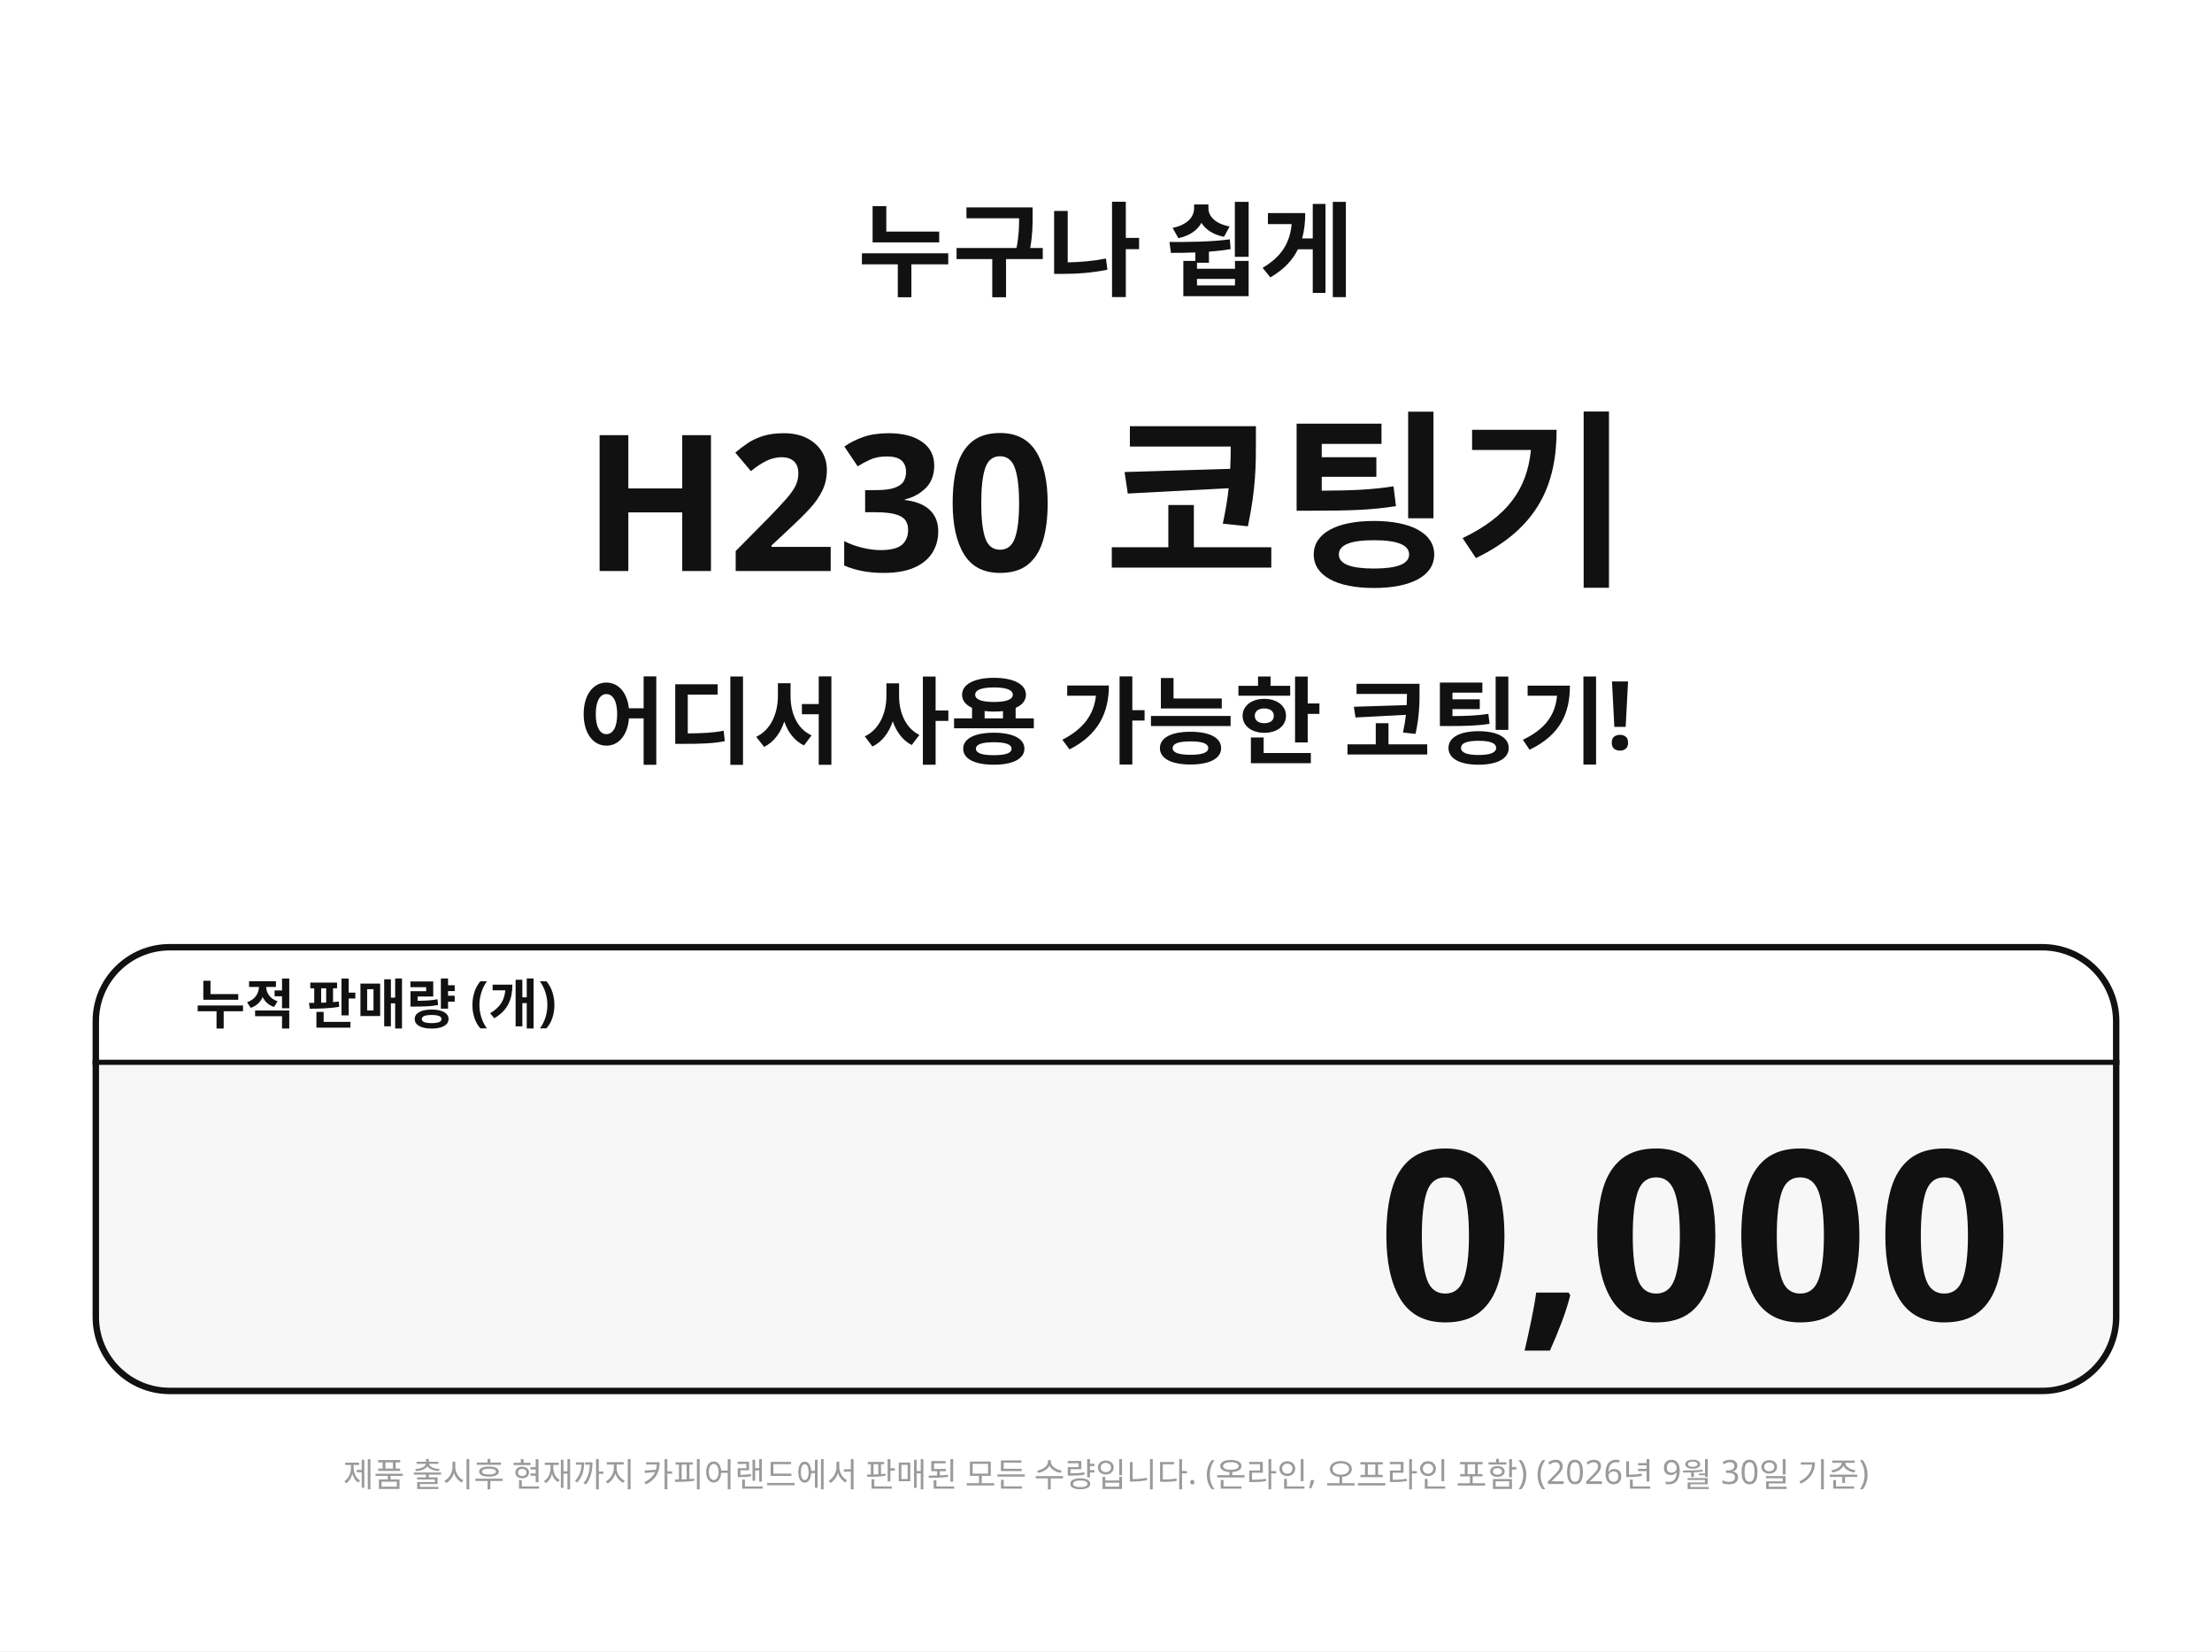
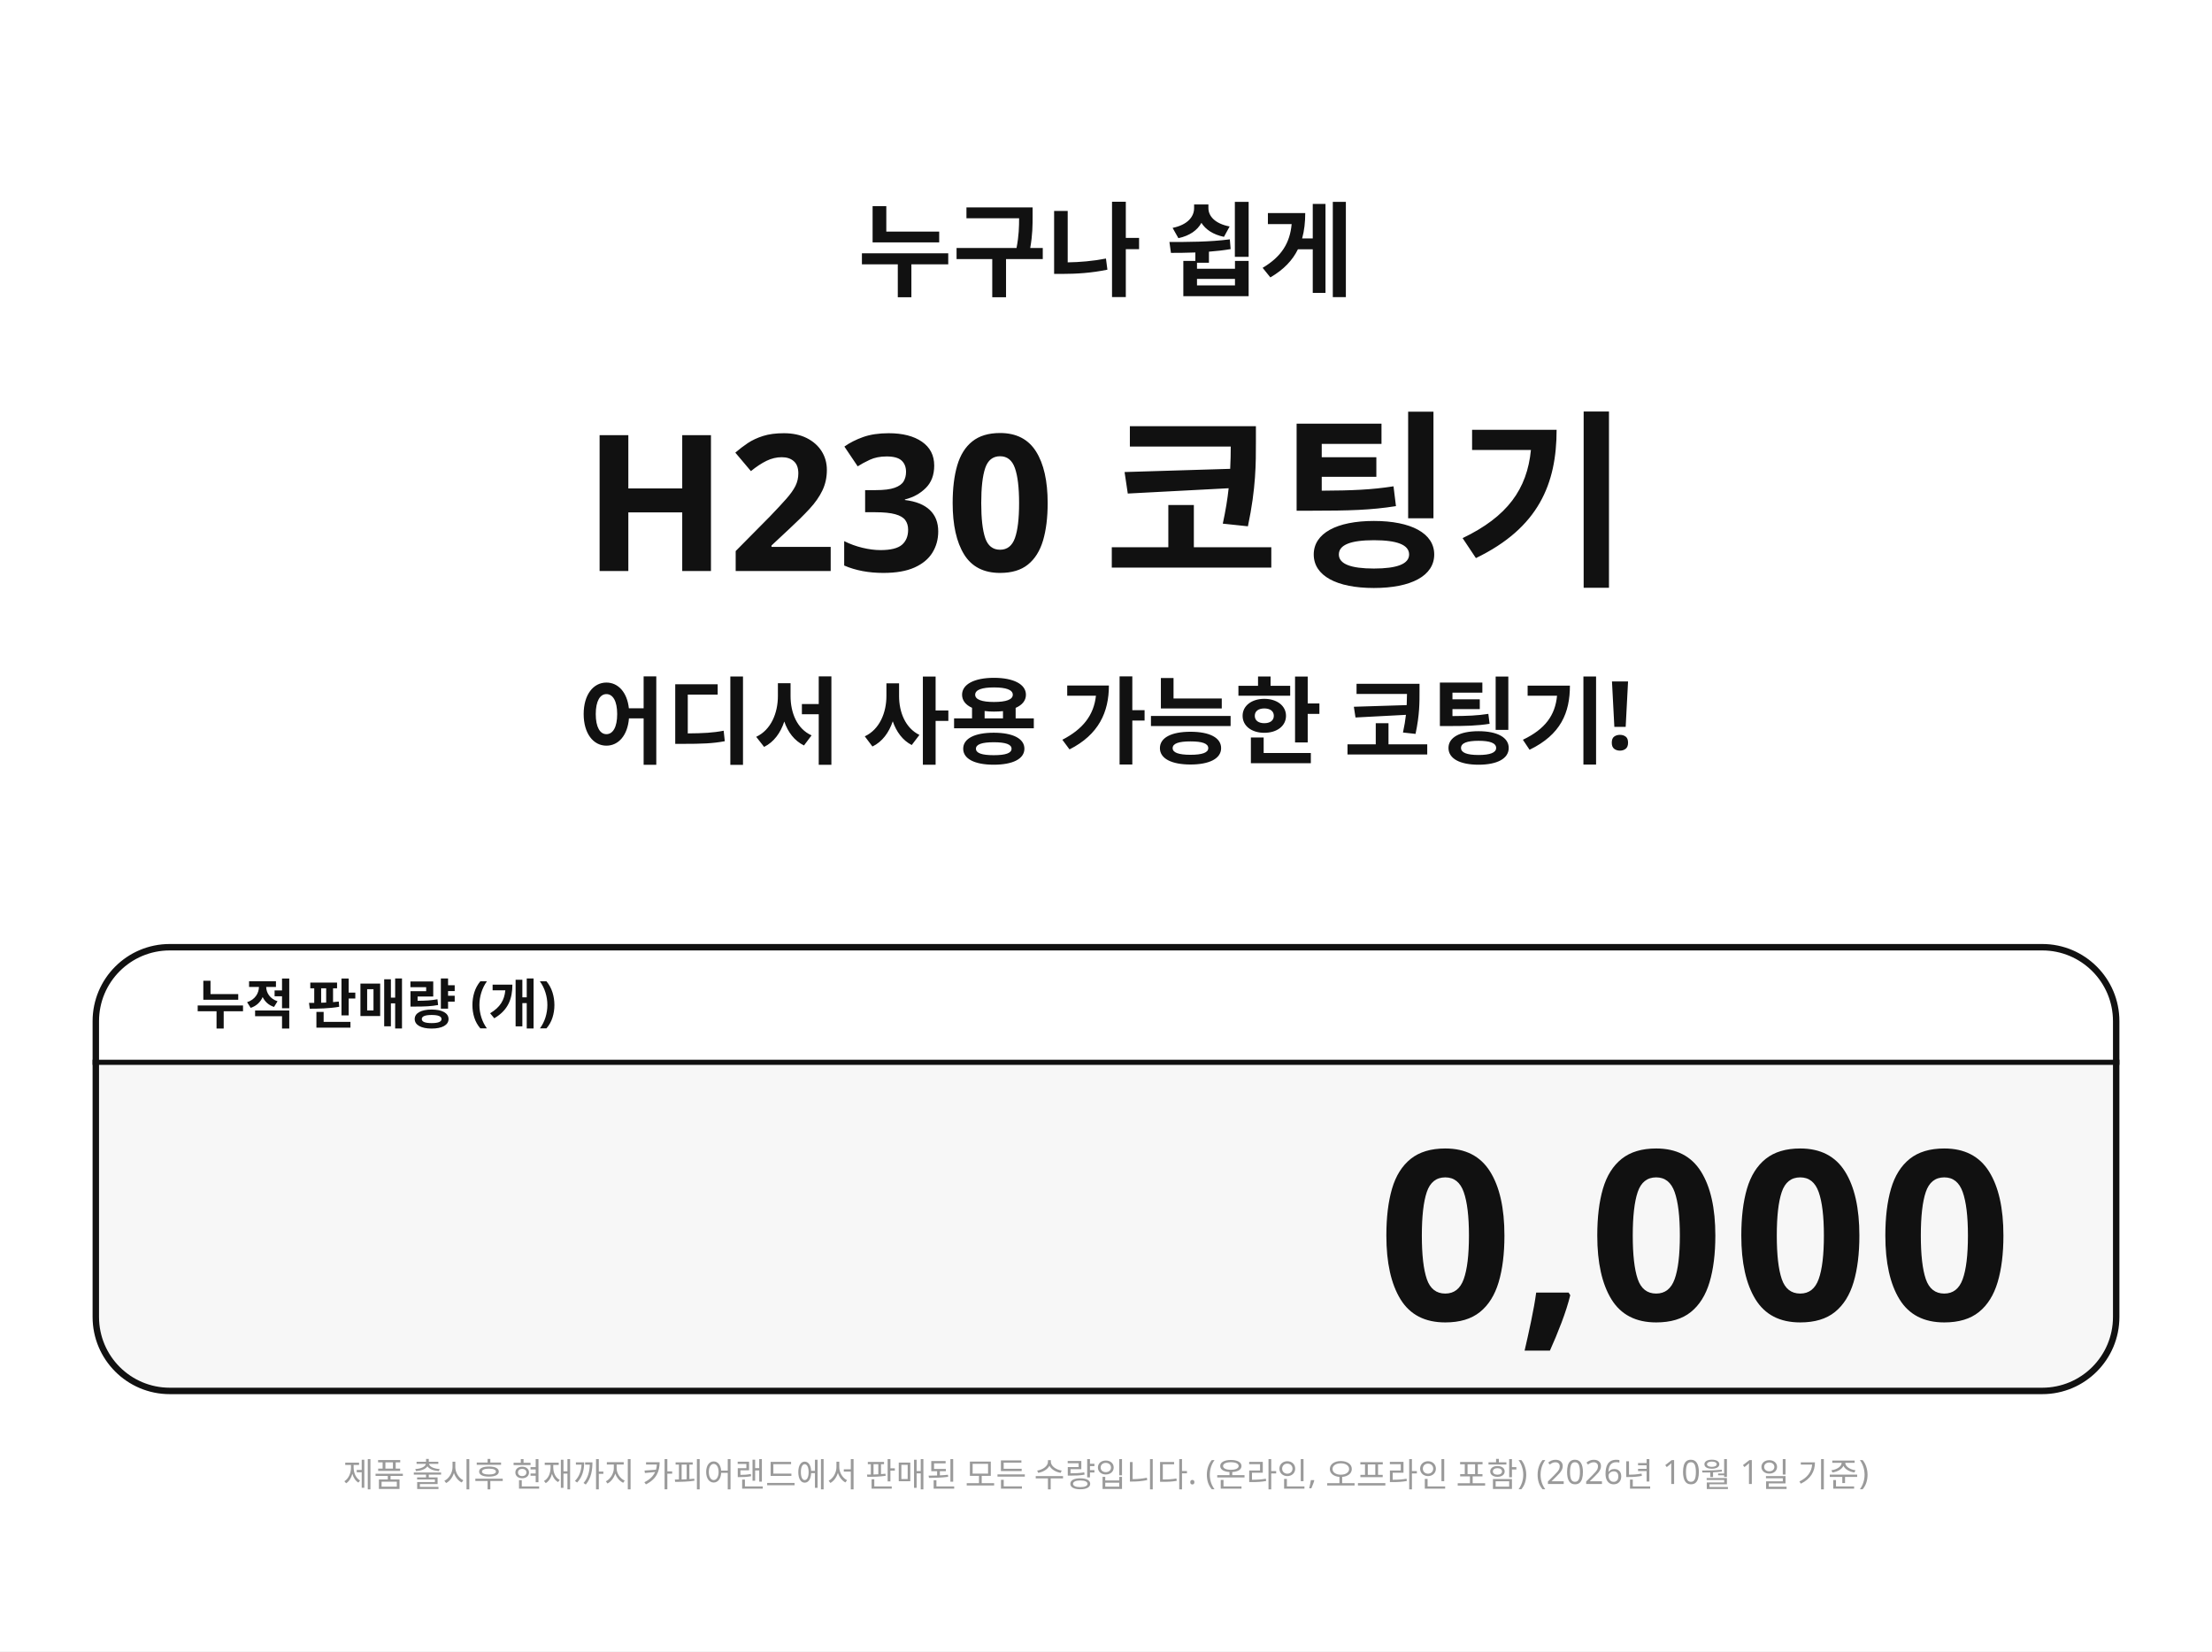
<svg xmlns="http://www.w3.org/2000/svg" width="860" height="642" viewBox="0 0 860 642" role="img">
  <defs>
    <clipPath id="odo-cell">
      <rect x="-32.0" y="-55.0" width="64" height="110" />
    </clipPath>
    <clipPath id="box-clip">
      <rect x="36" y="367" width="788" height="175" rx="30" ry="30" />
    </clipPath>
    <g id="odo">
      <text x="0" y="0" text-anchor="middle" dominant-baseline="central" font-family="'Pretendard','Malgun Gothic','Apple SD Gothic Neo',sans-serif" font-weight="900" font-size="92" fill="#111111">0</text>
      <text x="0" y="110" text-anchor="middle" dominant-baseline="central" font-family="'Pretendard','Malgun Gothic','Apple SD Gothic Neo',sans-serif" font-weight="900" font-size="92" fill="#111111">1</text>
      <text x="0" y="220" text-anchor="middle" dominant-baseline="central" font-family="'Pretendard','Malgun Gothic','Apple SD Gothic Neo',sans-serif" font-weight="900" font-size="92" fill="#111111">2</text>
      <text x="0" y="330" text-anchor="middle" dominant-baseline="central" font-family="'Pretendard','Malgun Gothic','Apple SD Gothic Neo',sans-serif" font-weight="900" font-size="92" fill="#111111">3</text>
      <text x="0" y="440" text-anchor="middle" dominant-baseline="central" font-family="'Pretendard','Malgun Gothic','Apple SD Gothic Neo',sans-serif" font-weight="900" font-size="92" fill="#111111">4</text>
      <text x="0" y="550" text-anchor="middle" dominant-baseline="central" font-family="'Pretendard','Malgun Gothic','Apple SD Gothic Neo',sans-serif" font-weight="900" font-size="92" fill="#111111">5</text>
      <text x="0" y="660" text-anchor="middle" dominant-baseline="central" font-family="'Pretendard','Malgun Gothic','Apple SD Gothic Neo',sans-serif" font-weight="900" font-size="92" fill="#111111">6</text>
      <text x="0" y="770" text-anchor="middle" dominant-baseline="central" font-family="'Pretendard','Malgun Gothic','Apple SD Gothic Neo',sans-serif" font-weight="900" font-size="92" fill="#111111">7</text>
      <text x="0" y="880" text-anchor="middle" dominant-baseline="central" font-family="'Pretendard','Malgun Gothic','Apple SD Gothic Neo',sans-serif" font-weight="900" font-size="92" fill="#111111">8</text>
      <text x="0" y="990" text-anchor="middle" dominant-baseline="central" font-family="'Pretendard','Malgun Gothic','Apple SD Gothic Neo',sans-serif" font-weight="900" font-size="92" fill="#111111">9</text>
      <text x="0" y="1100" text-anchor="middle" dominant-baseline="central" font-family="'Pretendard','Malgun Gothic','Apple SD Gothic Neo',sans-serif" font-weight="900" font-size="92" fill="#111111">0</text>
      <text x="0" y="1210" text-anchor="middle" dominant-baseline="central" font-family="'Pretendard','Malgun Gothic','Apple SD Gothic Neo',sans-serif" font-weight="900" font-size="92" fill="#111111">1</text>
      <text x="0" y="1320" text-anchor="middle" dominant-baseline="central" font-family="'Pretendard','Malgun Gothic','Apple SD Gothic Neo',sans-serif" font-weight="900" font-size="92" fill="#111111">2</text>
      <text x="0" y="1430" text-anchor="middle" dominant-baseline="central" font-family="'Pretendard','Malgun Gothic','Apple SD Gothic Neo',sans-serif" font-weight="900" font-size="92" fill="#111111">3</text>
      <text x="0" y="1540" text-anchor="middle" dominant-baseline="central" font-family="'Pretendard','Malgun Gothic','Apple SD Gothic Neo',sans-serif" font-weight="900" font-size="92" fill="#111111">4</text>
      <text x="0" y="1650" text-anchor="middle" dominant-baseline="central" font-family="'Pretendard','Malgun Gothic','Apple SD Gothic Neo',sans-serif" font-weight="900" font-size="92" fill="#111111">5</text>
      <text x="0" y="1760" text-anchor="middle" dominant-baseline="central" font-family="'Pretendard','Malgun Gothic','Apple SD Gothic Neo',sans-serif" font-weight="900" font-size="92" fill="#111111">6</text>
      <text x="0" y="1870" text-anchor="middle" dominant-baseline="central" font-family="'Pretendard','Malgun Gothic','Apple SD Gothic Neo',sans-serif" font-weight="900" font-size="92" fill="#111111">7</text>
      <text x="0" y="1980" text-anchor="middle" dominant-baseline="central" font-family="'Pretendard','Malgun Gothic','Apple SD Gothic Neo',sans-serif" font-weight="900" font-size="92" fill="#111111">8</text>
      <text x="0" y="2090" text-anchor="middle" dominant-baseline="central" font-family="'Pretendard','Malgun Gothic','Apple SD Gothic Neo',sans-serif" font-weight="900" font-size="92" fill="#111111">9</text>
      <text x="0" y="2200" text-anchor="middle" dominant-baseline="central" font-family="'Pretendard','Malgun Gothic','Apple SD Gothic Neo',sans-serif" font-weight="900" font-size="92" fill="#111111">0</text>
      <text x="0" y="2310" text-anchor="middle" dominant-baseline="central" font-family="'Pretendard','Malgun Gothic','Apple SD Gothic Neo',sans-serif" font-weight="900" font-size="92" fill="#111111">1</text>
      <text x="0" y="2420" text-anchor="middle" dominant-baseline="central" font-family="'Pretendard','Malgun Gothic','Apple SD Gothic Neo',sans-serif" font-weight="900" font-size="92" fill="#111111">2</text>
      <text x="0" y="2530" text-anchor="middle" dominant-baseline="central" font-family="'Pretendard','Malgun Gothic','Apple SD Gothic Neo',sans-serif" font-weight="900" font-size="92" fill="#111111">3</text>
      <text x="0" y="2640" text-anchor="middle" dominant-baseline="central" font-family="'Pretendard','Malgun Gothic','Apple SD Gothic Neo',sans-serif" font-weight="900" font-size="92" fill="#111111">4</text>
      <text x="0" y="2750" text-anchor="middle" dominant-baseline="central" font-family="'Pretendard','Malgun Gothic','Apple SD Gothic Neo',sans-serif" font-weight="900" font-size="92" fill="#111111">5</text>
      <text x="0" y="2860" text-anchor="middle" dominant-baseline="central" font-family="'Pretendard','Malgun Gothic','Apple SD Gothic Neo',sans-serif" font-weight="900" font-size="92" fill="#111111">6</text>
      <text x="0" y="2970" text-anchor="middle" dominant-baseline="central" font-family="'Pretendard','Malgun Gothic','Apple SD Gothic Neo',sans-serif" font-weight="900" font-size="92" fill="#111111">7</text>
      <text x="0" y="3080" text-anchor="middle" dominant-baseline="central" font-family="'Pretendard','Malgun Gothic','Apple SD Gothic Neo',sans-serif" font-weight="900" font-size="92" fill="#111111">8</text>
      <text x="0" y="3190" text-anchor="middle" dominant-baseline="central" font-family="'Pretendard','Malgun Gothic','Apple SD Gothic Neo',sans-serif" font-weight="900" font-size="92" fill="#111111">9</text>
      <text x="0" y="3300" text-anchor="middle" dominant-baseline="central" font-family="'Pretendard','Malgun Gothic','Apple SD Gothic Neo',sans-serif" font-weight="900" font-size="92" fill="#111111">0</text>
      <text x="0" y="3410" text-anchor="middle" dominant-baseline="central" font-family="'Pretendard','Malgun Gothic','Apple SD Gothic Neo',sans-serif" font-weight="900" font-size="92" fill="#111111">1</text>
      <text x="0" y="3520" text-anchor="middle" dominant-baseline="central" font-family="'Pretendard','Malgun Gothic','Apple SD Gothic Neo',sans-serif" font-weight="900" font-size="92" fill="#111111">2</text>
      <text x="0" y="3630" text-anchor="middle" dominant-baseline="central" font-family="'Pretendard','Malgun Gothic','Apple SD Gothic Neo',sans-serif" font-weight="900" font-size="92" fill="#111111">3</text>
      <text x="0" y="3740" text-anchor="middle" dominant-baseline="central" font-family="'Pretendard','Malgun Gothic','Apple SD Gothic Neo',sans-serif" font-weight="900" font-size="92" fill="#111111">4</text>
      <text x="0" y="3850" text-anchor="middle" dominant-baseline="central" font-family="'Pretendard','Malgun Gothic','Apple SD Gothic Neo',sans-serif" font-weight="900" font-size="92" fill="#111111">5</text>
      <text x="0" y="3960" text-anchor="middle" dominant-baseline="central" font-family="'Pretendard','Malgun Gothic','Apple SD Gothic Neo',sans-serif" font-weight="900" font-size="92" fill="#111111">6</text>
      <text x="0" y="4070" text-anchor="middle" dominant-baseline="central" font-family="'Pretendard','Malgun Gothic','Apple SD Gothic Neo',sans-serif" font-weight="900" font-size="92" fill="#111111">7</text>
      <text x="0" y="4180" text-anchor="middle" dominant-baseline="central" font-family="'Pretendard','Malgun Gothic','Apple SD Gothic Neo',sans-serif" font-weight="900" font-size="92" fill="#111111">8</text>
      <text x="0" y="4290" text-anchor="middle" dominant-baseline="central" font-family="'Pretendard','Malgun Gothic','Apple SD Gothic Neo',sans-serif" font-weight="900" font-size="92" fill="#111111">9</text>
      <text x="0" y="4400" text-anchor="middle" dominant-baseline="central" font-family="'Pretendard','Malgun Gothic','Apple SD Gothic Neo',sans-serif" font-weight="900" font-size="92" fill="#111111">0</text>
      <text x="0" y="4510" text-anchor="middle" dominant-baseline="central" font-family="'Pretendard','Malgun Gothic','Apple SD Gothic Neo',sans-serif" font-weight="900" font-size="92" fill="#111111">1</text>
      <text x="0" y="4620" text-anchor="middle" dominant-baseline="central" font-family="'Pretendard','Malgun Gothic','Apple SD Gothic Neo',sans-serif" font-weight="900" font-size="92" fill="#111111">2</text>
      <text x="0" y="4730" text-anchor="middle" dominant-baseline="central" font-family="'Pretendard','Malgun Gothic','Apple SD Gothic Neo',sans-serif" font-weight="900" font-size="92" fill="#111111">3</text>
      <text x="0" y="4840" text-anchor="middle" dominant-baseline="central" font-family="'Pretendard','Malgun Gothic','Apple SD Gothic Neo',sans-serif" font-weight="900" font-size="92" fill="#111111">4</text>
      <text x="0" y="4950" text-anchor="middle" dominant-baseline="central" font-family="'Pretendard','Malgun Gothic','Apple SD Gothic Neo',sans-serif" font-weight="900" font-size="92" fill="#111111">5</text>
      <text x="0" y="5060" text-anchor="middle" dominant-baseline="central" font-family="'Pretendard','Malgun Gothic','Apple SD Gothic Neo',sans-serif" font-weight="900" font-size="92" fill="#111111">6</text>
      <text x="0" y="5170" text-anchor="middle" dominant-baseline="central" font-family="'Pretendard','Malgun Gothic','Apple SD Gothic Neo',sans-serif" font-weight="900" font-size="92" fill="#111111">7</text>
      <text x="0" y="5280" text-anchor="middle" dominant-baseline="central" font-family="'Pretendard','Malgun Gothic','Apple SD Gothic Neo',sans-serif" font-weight="900" font-size="92" fill="#111111">8</text>
      <text x="0" y="5390" text-anchor="middle" dominant-baseline="central" font-family="'Pretendard','Malgun Gothic','Apple SD Gothic Neo',sans-serif" font-weight="900" font-size="92" fill="#111111">9</text>
      <text x="0" y="5500" text-anchor="middle" dominant-baseline="central" font-family="'Pretendard','Malgun Gothic','Apple SD Gothic Neo',sans-serif" font-weight="900" font-size="92" fill="#111111">0</text>
      <text x="0" y="5610" text-anchor="middle" dominant-baseline="central" font-family="'Pretendard','Malgun Gothic','Apple SD Gothic Neo',sans-serif" font-weight="900" font-size="92" fill="#111111">1</text>
      <text x="0" y="5720" text-anchor="middle" dominant-baseline="central" font-family="'Pretendard','Malgun Gothic','Apple SD Gothic Neo',sans-serif" font-weight="900" font-size="92" fill="#111111">2</text>
      <text x="0" y="5830" text-anchor="middle" dominant-baseline="central" font-family="'Pretendard','Malgun Gothic','Apple SD Gothic Neo',sans-serif" font-weight="900" font-size="92" fill="#111111">3</text>
      <text x="0" y="5940" text-anchor="middle" dominant-baseline="central" font-family="'Pretendard','Malgun Gothic','Apple SD Gothic Neo',sans-serif" font-weight="900" font-size="92" fill="#111111">4</text>
      <text x="0" y="6050" text-anchor="middle" dominant-baseline="central" font-family="'Pretendard','Malgun Gothic','Apple SD Gothic Neo',sans-serif" font-weight="900" font-size="92" fill="#111111">5</text>
      <text x="0" y="6160" text-anchor="middle" dominant-baseline="central" font-family="'Pretendard','Malgun Gothic','Apple SD Gothic Neo',sans-serif" font-weight="900" font-size="92" fill="#111111">6</text>
      <text x="0" y="6270" text-anchor="middle" dominant-baseline="central" font-family="'Pretendard','Malgun Gothic','Apple SD Gothic Neo',sans-serif" font-weight="900" font-size="92" fill="#111111">7</text>
      <text x="0" y="6380" text-anchor="middle" dominant-baseline="central" font-family="'Pretendard','Malgun Gothic','Apple SD Gothic Neo',sans-serif" font-weight="900" font-size="92" fill="#111111">8</text>
      <text x="0" y="6490" text-anchor="middle" dominant-baseline="central" font-family="'Pretendard','Malgun Gothic','Apple SD Gothic Neo',sans-serif" font-weight="900" font-size="92" fill="#111111">9</text>
    </g>
  </defs>
  <rect x="0" y="0" width="860" height="642" fill="#ffffff" />
  <text x="430.0" y="112" text-anchor="middle" font-family="'Pretendard','Malgun Gothic','Apple SD Gothic Neo',sans-serif" font-weight="800" font-size="40" fill="#111111">누구나 쉽게</text>
  <text x="430.0" y="222" text-anchor="middle" font-family="'Pretendard','Malgun Gothic','Apple SD Gothic Neo',sans-serif" font-weight="800" font-size="74" fill="#111111">H230 코팅기</text>
  <text x="430.0" y="294" text-anchor="middle" font-family="'Pretendard','Malgun Gothic','Apple SD Gothic Neo',sans-serif" font-weight="700" font-size="37" fill="#111111">어디서 사용 가능한 코팅기!</text>
  <g clip-path="url(#box-clip)">
    <rect x="36" y="367" width="788" height="175" fill="#F7F7F7" />
    <rect x="36" y="367" width="788" height="46" fill="#ffffff" />
    <line x1="36" y1="413" x2="824" y2="413" stroke="#111111" stroke-width="2" />
  </g>
  <rect x="37.25" y="368.25" width="785.5" height="172.5" rx="28.75" ry="28.75" fill="none" stroke="#111111" stroke-width="2.5" />
  <text x="76" y="398" font-family="'Pretendard','Malgun Gothic','Apple SD Gothic Neo',sans-serif" font-weight="700" font-size="21" fill="#111111">누적 판매량 (개)</text>
  <g transform="translate(562.00,477.50) scale(1)">
    <g clip-path="url(#odo-cell)">
      <use href="#odo">
        <animateTransform attributeName="transform" type="translate" calcMode="spline" keyTimes="0;0.186;1" keySplines="0.12 0.9 0.2 1;0 0 1 1" values="0 0;0 -2640;0 -2640" dur="6.4s" repeatCount="indefinite" />
      </use>
    </g>
  </g>
  <text x="603.00" y="477.50" text-anchor="middle" dominant-baseline="central" font-family="'Pretendard','Malgun Gothic','Apple SD Gothic Neo',sans-serif" font-weight="900" font-size="92.00" fill="#111111">,</text>
  <g transform="translate(644.00,477.50) scale(1)">
    <g clip-path="url(#odo-cell)">
      <use href="#odo">
        <animateTransform attributeName="transform" type="translate" calcMode="spline" keyTimes="0;0.223;1" keySplines="0.12 0.9 0.2 1;0 0 1 1" values="0 0;0 -3960;0 -3960" dur="6.4s" repeatCount="indefinite" />
      </use>
    </g>
  </g>
  <g transform="translate(700.00,477.50) scale(1)">
    <g clip-path="url(#odo-cell)">
      <use href="#odo">
        <animateTransform attributeName="transform" type="translate" calcMode="spline" keyTimes="0;0.260;1" keySplines="0.12 0.9 0.2 1;0 0 1 1" values="0 0;0 -5170;0 -5170" dur="6.4s" repeatCount="indefinite" />
      </use>
    </g>
  </g>
  <g transform="translate(756.00,477.50) scale(1)">
    <g clip-path="url(#odo-cell)">
      <use href="#odo">
-         <animateTransform attributeName="transform" type="translate" calcMode="spline" keyTimes="0;0.297;1" keySplines="0.12 0.9 0.2 1;0 0 1 1" values="0 0;0 -6160;0 -6160" dur="6.4s" repeatCount="indefinite" />
+         <animateTransform attributeName="transform" type="translate" calcMode="spline" keyTimes="0;0.297;1" keySplines="0.12 0.9 0.2 1;0 0 1 1" values="0 0;0 -6270;0 -6270" dur="6.4s" repeatCount="indefinite" />
      </use>
    </g>
  </g>
-   <text x="430.0" y="578" text-anchor="middle" font-family="'Pretendard','Malgun Gothic','Apple SD Gothic Neo',sans-serif" font-weight="400" font-size="13" fill="#9A9A9A">제품 출시후 현재까지 카피어랜드에서 판매된 모든 수량입니다. (온라인, 오프라인 포함) (2026년 9월 30일 기준)</text>
+   <text x="430.0" y="578" text-anchor="middle" font-family="'Pretendard','Malgun Gothic','Apple SD Gothic Neo',sans-serif" font-weight="400" font-size="13" fill="#9A9A9A">제품 출시후 현재까지 카피어랜드에서 판매된 모든 수량입니다. (온라인, 오프라인 포함) (2026년 10월 1일 기준)</text>
</svg>
